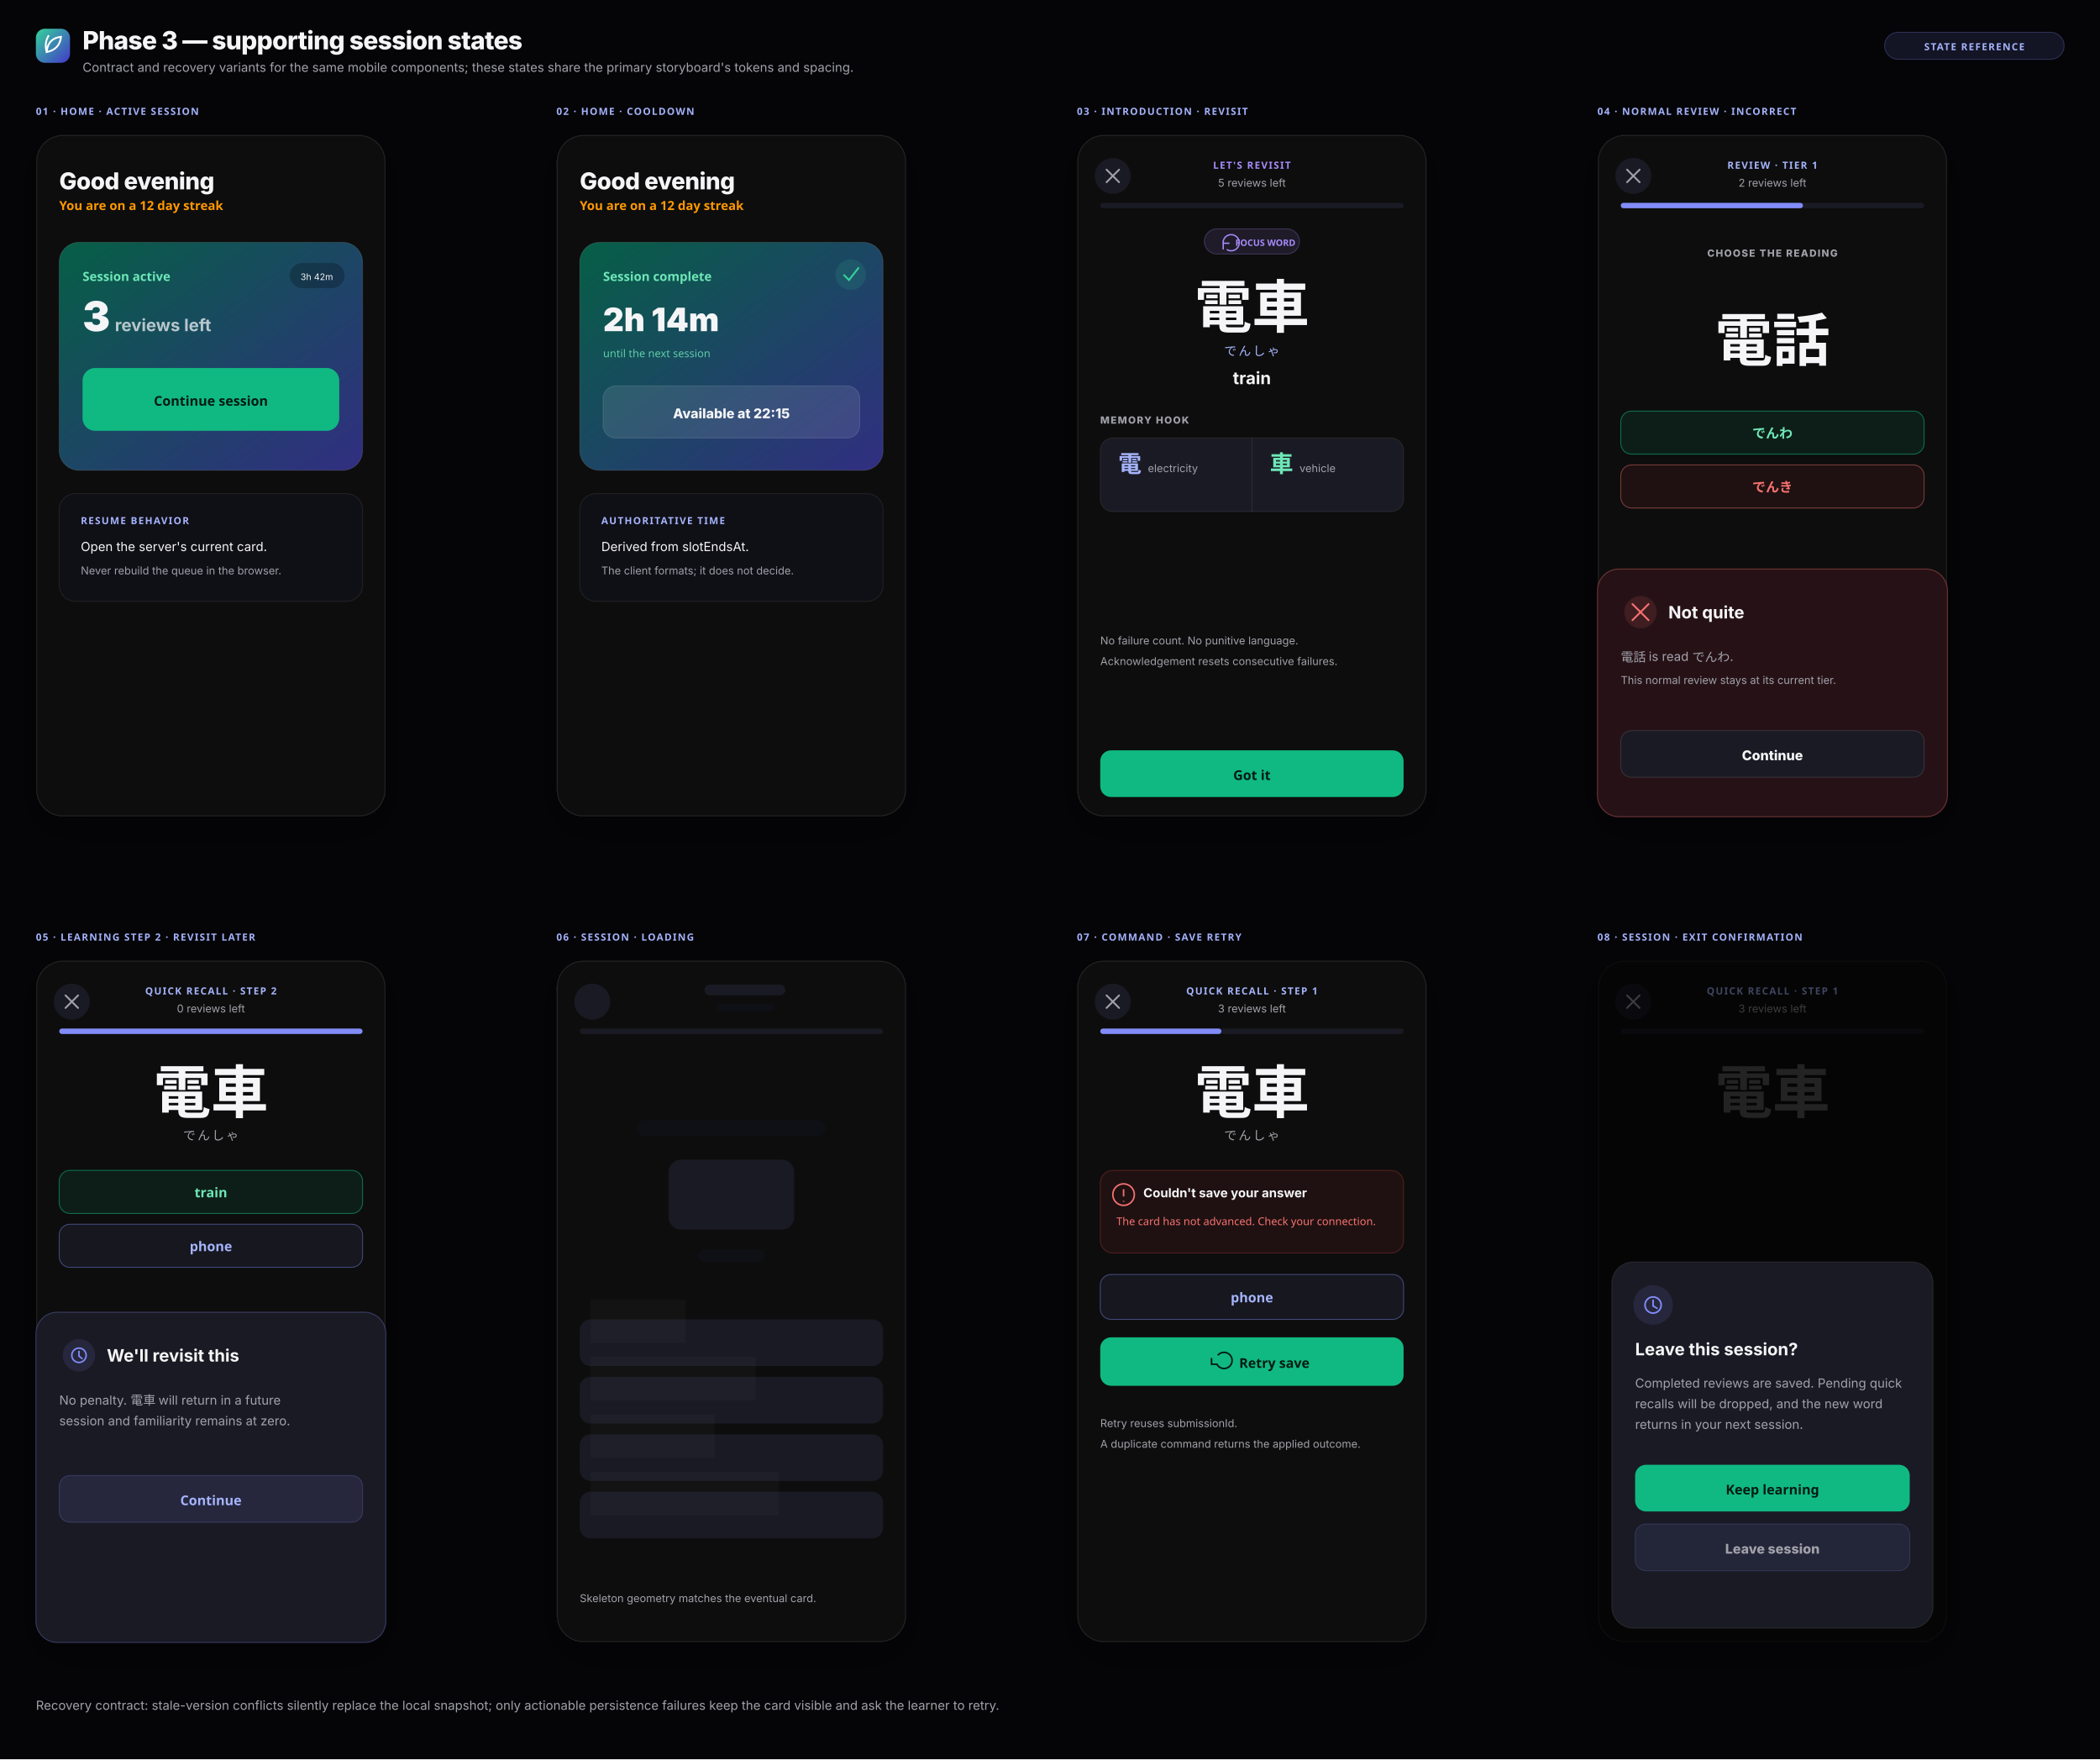
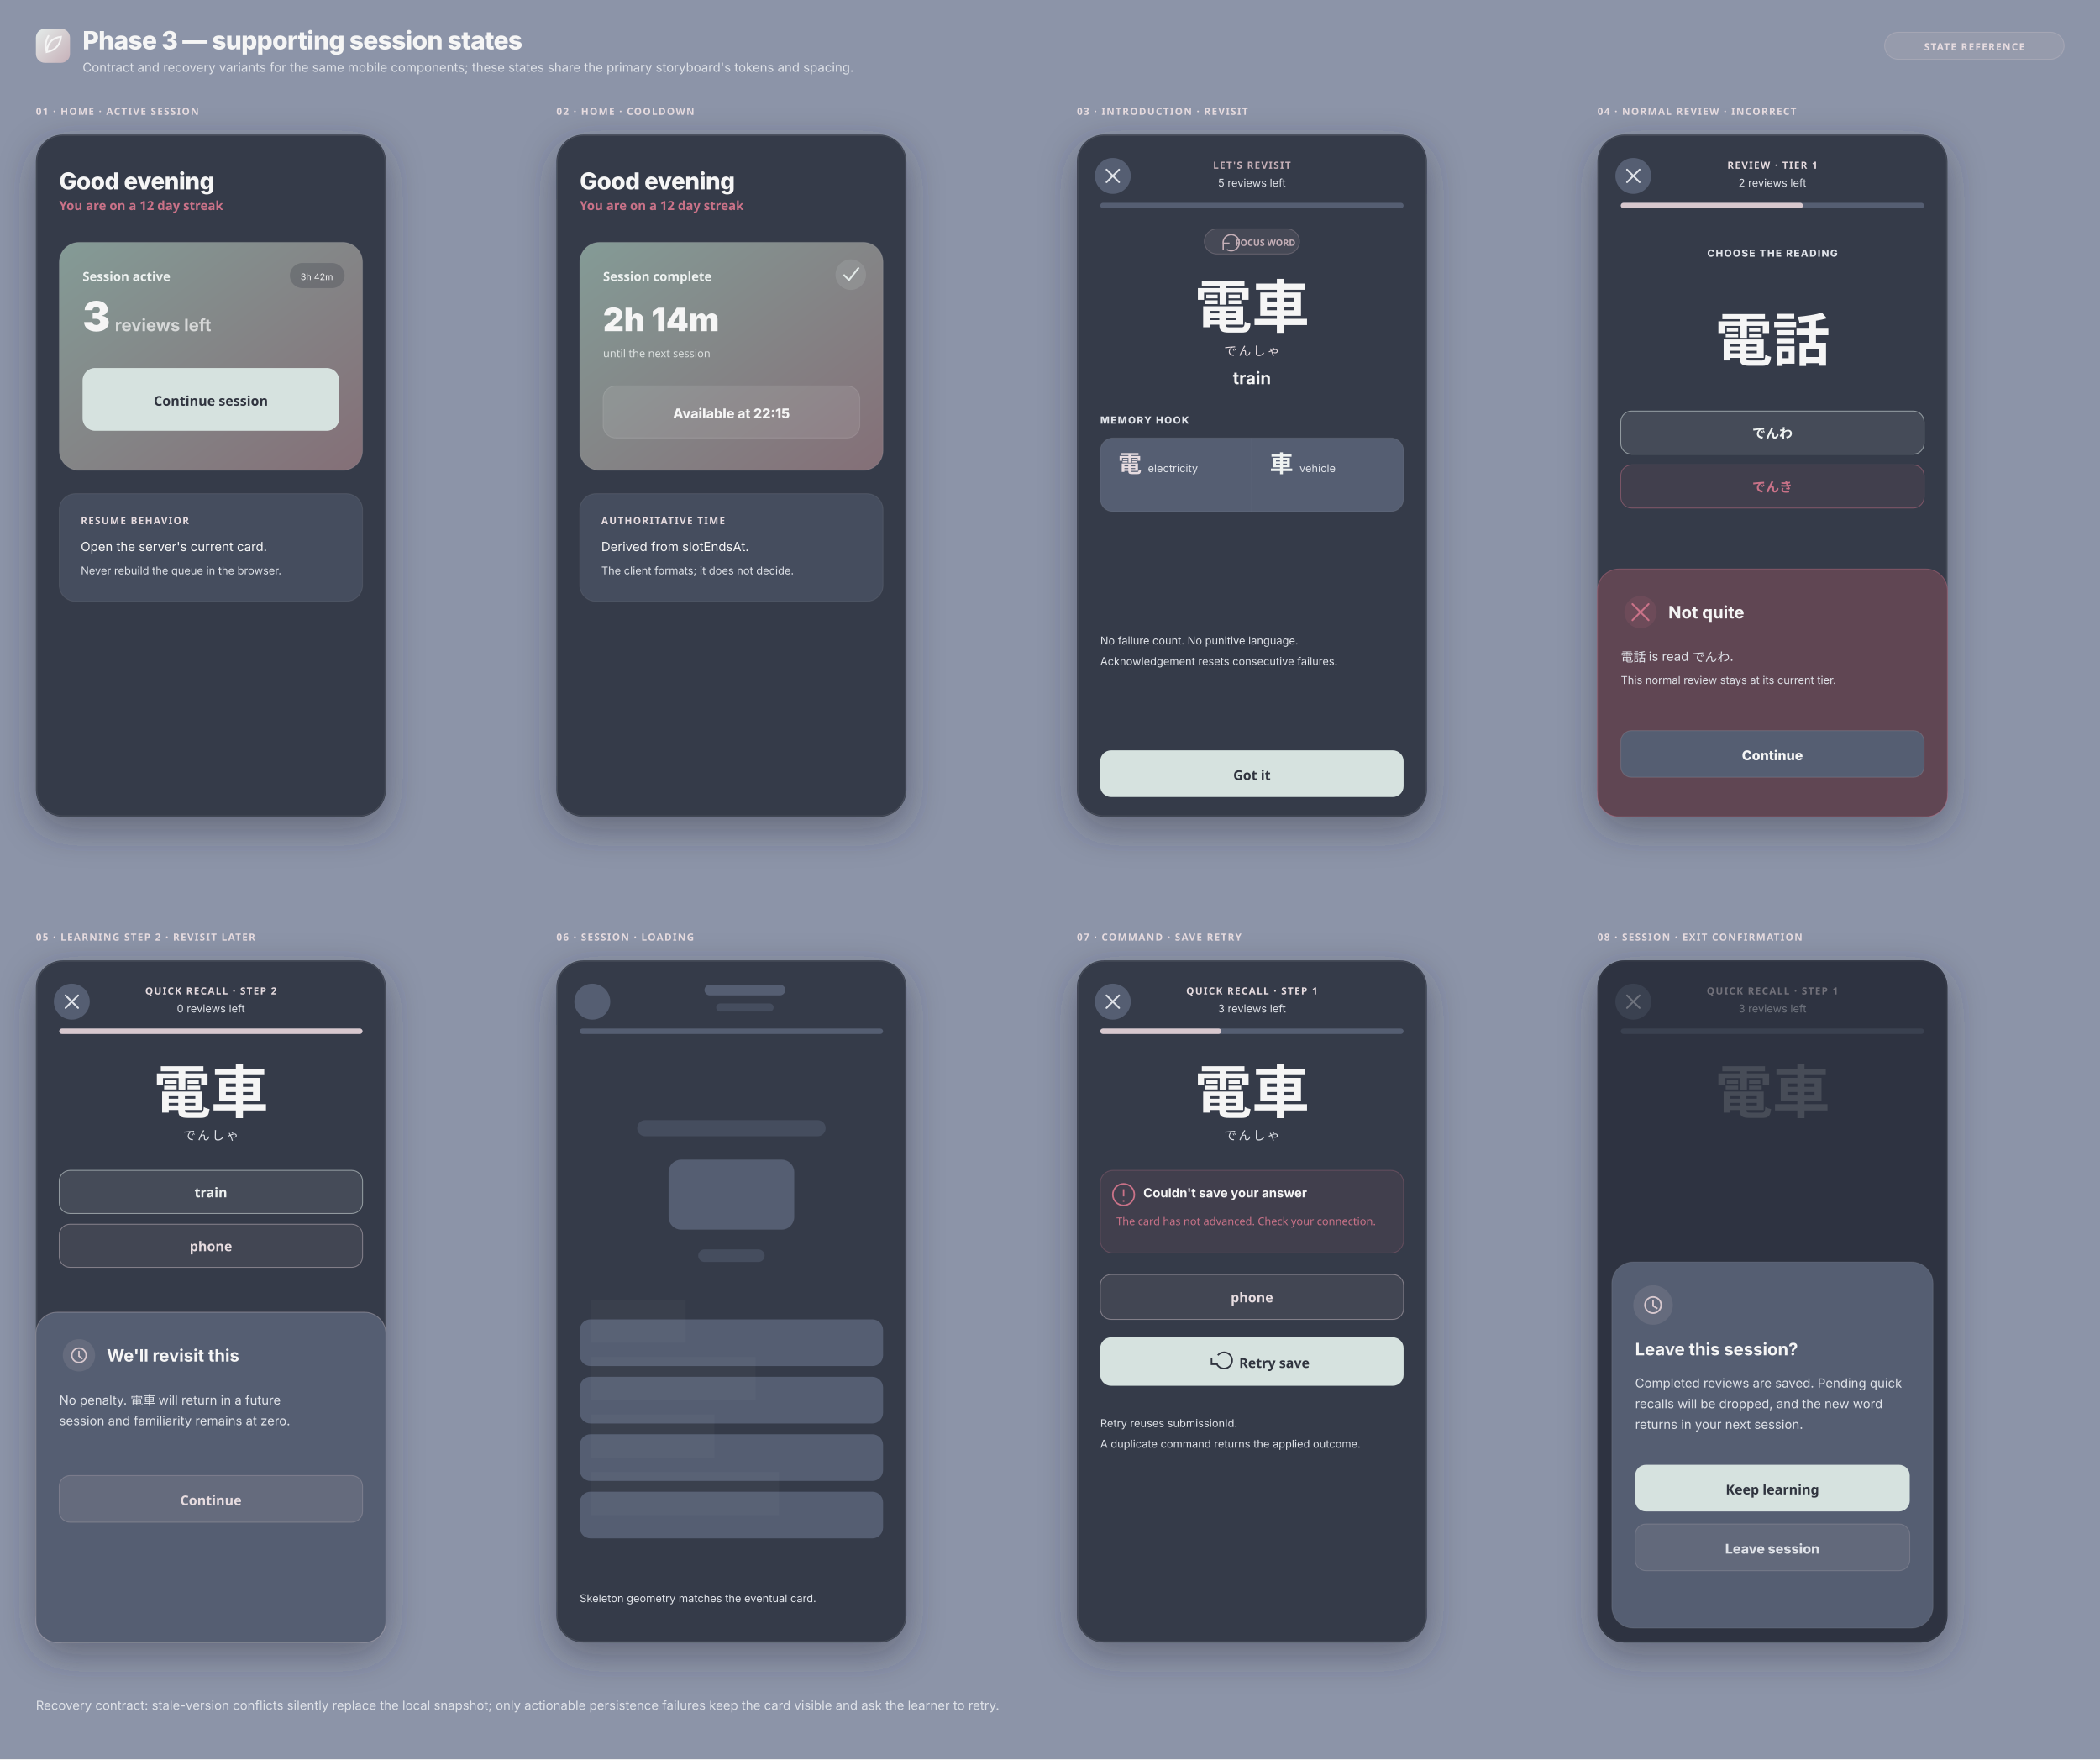
<svg xmlns="http://www.w3.org/2000/svg" width="2340" height="1960" viewBox="0 0 2340 1960" role="img" aria-labelledby="title desc">
  <defs>
    <linearGradient id="slot-gradient" x1="0" y1="0" x2="1" y2="1">
-       <stop offset="0" stop-color="#065f46" />
-       <stop offset="1" stop-color="#312e81" />
+       <stop offset="0" stop-color="#849B96" />
+       <stop offset="1" stop-color="#846F77" />
    </linearGradient>
    <linearGradient id="brand-gradient" x1="0" y1="0" x2="1" y2="1">
-       <stop offset="0" stop-color="#34d399" />
-       <stop offset="1" stop-color="#4338ca" />
+       <stop offset="0" stop-color="#E4EBE9" />
+       <stop offset="1" stop-color="#C6B0B8" />
    </linearGradient>
    <filter id="shadow" x="-20%" y="-20%" width="140%" height="150%">
-       <feDropShadow dx="0" dy="14" stdDeviation="20" flood-color="#000000" flood-opacity="0.42" />
+       <feDropShadow dx="0" dy="14" stdDeviation="20" flood-color="#2B303C" flood-opacity="0.42" />
    </filter>
    <style>
-       .canvas{fill:#050508}.app{fill:#0a0a0f}.card{fill:#0f0f16}.raised{fill:#1a1a24}.line{stroke:rgba(255,255,255,.08);stroke-width:1}
-       .text{fill:#f5f5f7;font-family:"Noto Sans JP",system-ui,-apple-system,"Segoe UI",sans-serif}.muted{fill:#a1a1aa;font-family:"Noto Sans JP",system-ui,-apple-system,"Segoe UI",sans-serif}.quiet{fill:#71717a;font-family:"Noto Sans JP",system-ui,-apple-system,"Segoe UI",sans-serif}
-       .emerald{fill:#34d399;font-family:"Noto Sans JP",system-ui,sans-serif}.emeraldPale{fill:#6ee7b7;font-family:"Noto Sans JP",system-ui,sans-serif}.indigo{fill:#818cf8;font-family:"Noto Sans JP",system-ui,sans-serif}.indigoPale{fill:#a5b4fc;font-family:"Noto Sans JP",system-ui,sans-serif}.purple{fill:#a78bfa;font-family:"Noto Sans JP",system-ui,sans-serif}.danger{fill:#f87171;font-family:"Noto Sans JP",system-ui,sans-serif}
-       .darkText{fill:#031b13;font-family:"Noto Sans JP",system-ui,sans-serif}.title{font-size:28px;font-weight:800;letter-spacing:-.6px}.h1{font-size:26px;font-weight:800;letter-spacing:-.4px}.h2{font-size:19px;font-weight:750}.word{font-size:64px;font-weight:650}.body{font-size:14px}.small{font-size:12px}.tiny{font-size:10px}.label{font-size:11px;font-weight:800;letter-spacing:1.2px}.button{font-size:15px;font-weight:800}
+       .canvas{fill:#8C94A8}.app{fill:#343A48}.card{fill:#454D5E}.raised{fill:#555E72}.line{stroke:rgba(245,245,245,.08);stroke-width:1}
+       .text{fill:#F5F5F5;font-family:"Noto Sans JP",system-ui,-apple-system,"Segoe UI",sans-serif}.muted{fill:#DFE2E8;font-family:"Noto Sans JP",system-ui,-apple-system,"Segoe UI",sans-serif}.quiet{fill:#BCC2CD;font-family:"Noto Sans JP",system-ui,-apple-system,"Segoe UI",sans-serif}
+       .primary{fill:#E4EBE9;font-family:"Noto Sans JP",system-ui,sans-serif}.primaryPale{fill:#EEF2F1;font-family:"Noto Sans JP",system-ui,sans-serif}.secondary{fill:#D8C8CE;font-family:"Noto Sans JP",system-ui,sans-serif}.secondaryPale{fill:#E7DCE0;font-family:"Noto Sans JP",system-ui,sans-serif}.purple{fill:#C6B0B8;font-family:"Noto Sans JP",system-ui,sans-serif}.warning{fill:#CA7288;font-family:"Noto Sans JP",system-ui,sans-serif}
+       .darkText{fill:#30343F;font-family:"Noto Sans JP",system-ui,sans-serif}.title{font-size:28px;font-weight:800;letter-spacing:-.6px}.h1{font-size:26px;font-weight:800;letter-spacing:-.4px}.h2{font-size:19px;font-weight:750}.word{font-size:64px;font-weight:650}.body{font-size:14px}.small{font-size:12px}.tiny{font-size:10px}.label{font-size:11px;font-weight:800;letter-spacing:1.2px}.button{font-size:15px;font-weight:800}
    </style>
    <g id="phone-shell">
      <rect width="390" height="760" rx="30" class="app" filter="url(#shadow)" />
-       <rect x="1" y="1" width="388" height="758" rx="29" fill="none" stroke="rgba(255,255,255,.09)" />
+       <rect x="1" y="1" width="388" height="758" rx="29" fill="none" stroke="rgba(245,245,245,.09)" />
    </g>
    <g id="quiz-header">
      <circle cx="40" cy="46" r="20" class="raised" />
-       <path d="m33 39 14 14m0-14-14 14" stroke="#a1a1aa" stroke-width="2" stroke-linecap="round" />
+       <path d="m33 39 14 14m0-14-14 14" stroke="#DFE2E8" stroke-width="2" stroke-linecap="round" />
      <rect x="26" y="76" width="338" height="6" rx="3" class="raised" />
    </g>
    <g id="quiz-options">
-       <rect x="26" y="424" width="338" height="50" rx="12" class="raised" stroke="rgba(255,255,255,.08)" />
+       <rect x="26" y="424" width="338" height="50" rx="12" class="raised" stroke="rgba(245,245,245,.08)" />
      <text x="195" y="455" text-anchor="middle" class="text button">train</text>
-       <rect x="26" y="486" width="338" height="50" rx="12" class="raised" stroke="rgba(255,255,255,.08)" />
+       <rect x="26" y="486" width="338" height="50" rx="12" class="raised" stroke="rgba(245,245,245,.08)" />
      <text x="195" y="517" text-anchor="middle" class="text button">phone</text>
-       <rect x="26" y="548" width="338" height="50" rx="12" class="raised" stroke="rgba(255,255,255,.08)" />
+       <rect x="26" y="548" width="338" height="50" rx="12" class="raised" stroke="rgba(245,245,245,.08)" />
      <text x="195" y="579" text-anchor="middle" class="text button">battery</text>
-       <rect x="26" y="610" width="338" height="50" rx="12" class="raised" stroke="rgba(255,255,255,.08)" />
+       <rect x="26" y="610" width="338" height="50" rx="12" class="raised" stroke="rgba(245,245,245,.08)" />
      <text x="195" y="641" text-anchor="middle" class="text button">subway</text>
    </g>
  </defs>
  <rect width="2340" height="1960" class="canvas" />
  <rect x="40" y="32" width="38" height="38" rx="10" fill="url(#brand-gradient)" />
-   <path d="M52 58c10-2 15-8 16-17-9 1-15 6-16 17Zm0 0c-2-7-1-13 2-18" fill="none" stroke="#fff" stroke-width="2" stroke-linecap="round" />
+   <path d="M52 58c10-2 15-8 16-17-9 1-15 6-16 17Zm0 0c-2-7-1-13 2-18" fill="none" stroke="#F5F5F5" stroke-width="2" stroke-linecap="round" />
  <text x="92" y="55" class="text title">Phase 3 — supporting session states</text>
  <text x="92" y="80" class="muted body">Contract and recovery variants for the same mobile components; these states share the primary storyboard's tokens and spacing.</text>
-   <rect x="2100" y="36" width="200" height="30" rx="15" fill="rgba(129,140,248,.12)" stroke="rgba(129,140,248,.28)" />
-   <text x="2200" y="56" text-anchor="middle" class="indigoPale label">STATE REFERENCE</text>
-   <text x="40" y="128" class="indigoPale label">01 · HOME · ACTIVE SESSION</text>
+   <rect x="2100" y="36" width="200" height="30" rx="15" fill="rgba(216,200,206,.12)" stroke="rgba(216,200,206,.28)" />
+   <text x="2200" y="56" text-anchor="middle" class="secondaryPale label">STATE REFERENCE</text>
+   <text x="40" y="128" class="secondaryPale label">01 · HOME · ACTIVE SESSION</text>
  <use href="#phone-shell" x="40" y="150" />
  <text x="66" y="211" class="text h1">Good evening</text>
-   <text x="66" y="234" fill="#ff9800" font-family="system-ui" font-size="14" font-weight="700">You are on a 12 day streak</text>
-   <rect x="66" y="270" width="338" height="254" rx="22" fill="url(#slot-gradient)" stroke="rgba(255,255,255,.11)" />
-   <text x="92" y="313" class="emeraldPale body" font-weight="750">Session active</text>
-   <rect x="323" y="293" width="61" height="28" rx="14" fill="rgba(0,0,0,.24)" />
+   <text x="66" y="234" fill="#CA7288" font-family="system-ui" font-size="14" font-weight="700">You are on a 12 day streak</text>
+   <rect x="66" y="270" width="338" height="254" rx="22" fill="url(#slot-gradient)" stroke="rgba(245,245,245,.11)" />
+   <text x="92" y="313" class="primaryPale body" font-weight="750">Session active</text>
+   <rect x="323" y="293" width="61" height="28" rx="14" fill="rgba(43,48,60,.24)" />
  <text x="353" y="312" text-anchor="middle" class="text tiny">3h 42m</text>
  <text x="92" y="369" class="text" font-family="system-ui" font-size="46" font-weight="850">3</text>
  <text x="128" y="369" class="text h2" opacity=".72">reviews left</text>
-   <rect x="92" y="410" width="286" height="70" rx="14" fill="#10b981" />
+   <rect x="92" y="410" width="286" height="70" rx="14" fill="#D6E2DF" />
  <text x="235" y="452" text-anchor="middle" class="darkText button">Continue session</text>
-   <rect x="66" y="550" width="338" height="120" rx="18" class="card" stroke="rgba(255,255,255,.08)" />
-   <text x="90" y="584" class="indigoPale label">RESUME BEHAVIOR</text>
+   <rect x="66" y="550" width="338" height="120" rx="18" class="card" stroke="rgba(245,245,245,.08)" />
+   <text x="90" y="584" class="secondaryPale label">RESUME BEHAVIOR</text>
  <text x="90" y="614" class="text body">Open the server's current card.</text>
  <text x="90" y="640" class="muted small">Never rebuild the queue in the browser.</text>
-   <text x="620" y="128" class="indigoPale label">02 · HOME · COOLDOWN</text>
+   <text x="620" y="128" class="secondaryPale label">02 · HOME · COOLDOWN</text>
  <use href="#phone-shell" x="620" y="150" />
  <text x="646" y="211" class="text h1">Good evening</text>
-   <text x="646" y="234" fill="#ff9800" font-family="system-ui" font-size="14" font-weight="700">You are on a 12 day streak</text>
-   <rect x="646" y="270" width="338" height="254" rx="22" fill="url(#slot-gradient)" stroke="rgba(255,255,255,.11)" />
-   <text x="672" y="313" class="emeraldPale body" font-weight="750">Session complete</text>
-   <circle cx="948" cy="306" r="17" fill="rgba(52,211,153,.12)" />
-   <path d="m940 306 6 6 11-14" fill="none" stroke="#34d399" stroke-width="2" />
+   <text x="646" y="234" fill="#CA7288" font-family="system-ui" font-size="14" font-weight="700">You are on a 12 day streak</text>
+   <rect x="646" y="270" width="338" height="254" rx="22" fill="url(#slot-gradient)" stroke="rgba(245,245,245,.11)" />
+   <text x="672" y="313" class="primaryPale body" font-weight="750">Session complete</text>
+   <circle cx="948" cy="306" r="17" fill="rgba(228,235,233,.12)" />
+   <path d="m940 306 6 6 11-14" fill="none" stroke="#E4EBE9" stroke-width="2" />
  <text x="672" y="369" class="text" font-family="system-ui" font-size="36" font-weight="850">2h 14m</text>
-   <text x="672" y="398" class="emeraldPale small" opacity=".82">until the next session</text>
-   <rect x="672" y="430" width="286" height="58" rx="14" fill="rgba(255,255,255,.10)" stroke="rgba(255,255,255,.12)" />
+   <text x="672" y="398" class="primaryPale small" opacity=".82">until the next session</text>
+   <rect x="672" y="430" width="286" height="58" rx="14" fill="rgba(245,245,245,.10)" stroke="rgba(245,245,245,.12)" />
  <text x="815" y="466" text-anchor="middle" class="text button">Available at 22:15</text>
-   <rect x="646" y="550" width="338" height="120" rx="18" class="card" stroke="rgba(255,255,255,.08)" />
-   <text x="670" y="584" class="indigoPale label">AUTHORITATIVE TIME</text>
+   <rect x="646" y="550" width="338" height="120" rx="18" class="card" stroke="rgba(245,245,245,.08)" />
+   <text x="670" y="584" class="secondaryPale label">AUTHORITATIVE TIME</text>
  <text x="670" y="614" class="text body">Derived from slotEndsAt.</text>
  <text x="670" y="640" class="muted small">The client formats; it does not decide.</text>
-   <text x="1200" y="128" class="indigoPale label">03 · INTRODUCTION · REVISIT</text>
+   <text x="1200" y="128" class="secondaryPale label">03 · INTRODUCTION · REVISIT</text>
  <use href="#phone-shell" x="1200" y="150" />
  <use href="#quiz-header" x="1200" y="150" />
  <text x="1395" y="188" text-anchor="middle" class="purple label">LET'S REVISIT</text>
  <text x="1395" y="208" text-anchor="middle" class="muted small">5 reviews left</text>
-   <rect x="1342" y="255" width="106" height="28" rx="14" fill="rgba(167,139,250,.12)" stroke="rgba(167,139,250,.28)" />
-   <path d="M1363 272a9 9 0 1 1 4 6m-4 0v-7h7" fill="none" stroke="#a78bfa" stroke-width="1.5" />
+   <rect x="1342" y="255" width="106" height="28" rx="14" fill="rgba(198,176,184,.12)" stroke="rgba(198,176,184,.28)" />
+   <path d="M1363 272a9 9 0 1 1 4 6m-4 0v-7h7" fill="none" stroke="#C6B0B8" stroke-width="1.5" />
  <text x="1410" y="274" text-anchor="middle" class="purple tiny" font-weight="750">FOCUS WORD</text>
  <text x="1395" y="365" text-anchor="middle" class="text word">電車</text>
-   <text x="1395" y="396" text-anchor="middle" class="indigoPale body" letter-spacing="2">でんしゃ</text>
+   <text x="1395" y="396" text-anchor="middle" class="secondaryPale body" letter-spacing="2">でんしゃ</text>
  <text x="1395" y="428" text-anchor="middle" class="text h2">train</text>
  <text x="1226" y="472" class="muted label">MEMORY HOOK</text>
-   <rect x="1226" y="488" width="338" height="82" rx="14" class="raised" stroke="rgba(255,255,255,.08)" />
+   <rect x="1226" y="488" width="338" height="82" rx="14" class="raised" stroke="rgba(245,245,245,.08)" />
  <line x1="1395" y1="488" x2="1395" y2="570" class="line" />
-   <text x="1246" y="526" class="indigoPale h1">電</text>
+   <text x="1246" y="526" class="secondaryPale h1">電</text>
  <text x="1279" y="526" class="muted small">electricity</text>
-   <text x="1415" y="526" class="emeraldPale h1">車</text>
+   <text x="1415" y="526" class="primaryPale h1">車</text>
  <text x="1448" y="526" class="muted small">vehicle</text>
-   <rect x="1226" y="836" width="338" height="52" rx="12" fill="#10b981" />
+   <rect x="1226" y="836" width="338" height="52" rx="12" fill="#D6E2DF" />
  <text x="1395" y="869" text-anchor="middle" class="darkText button">Got it</text>
  <text x="1226" y="718" class="muted small">No failure count. No punitive language.</text>
  <text x="1226" y="741" class="muted small">Acknowledgement resets consecutive failures.</text>
-   <text x="1780" y="128" class="indigoPale label">04 · NORMAL REVIEW · INCORRECT</text>
+   <text x="1780" y="128" class="secondaryPale label">04 · NORMAL REVIEW · INCORRECT</text>
  <use href="#phone-shell" x="1780" y="150" />
  <use href="#quiz-header" x="1780" y="150" />
-   <text x="1975" y="188" text-anchor="middle" class="indigoPale label">REVIEW · TIER 1</text>
+   <text x="1975" y="188" text-anchor="middle" class="secondaryPale label">REVIEW · TIER 1</text>
  <text x="1975" y="208" text-anchor="middle" class="muted small">2 reviews left</text>
-   <rect x="1806" y="226" width="203" height="6" rx="3" fill="#818cf8" />
+   <rect x="1806" y="226" width="203" height="6" rx="3" fill="#D8C8CE" />
  <text x="1975" y="286" text-anchor="middle" class="muted label">CHOOSE THE READING</text>
  <text x="1975" y="402" text-anchor="middle" class="text word">電話</text>
-   <rect x="1806" y="458" width="338" height="48" rx="12" fill="rgba(16,185,129,.10)" stroke="rgba(16,185,129,.55)" />
-   <text x="1975" y="488" text-anchor="middle" class="emeraldPale button">でんわ</text>
-   <rect x="1806" y="518" width="338" height="48" rx="12" fill="rgba(239,68,68,.08)" stroke="rgba(248,113,113,.45)" />
-   <text x="1975" y="548" text-anchor="middle" class="danger button">でんき</text>
-   <rect x="1780" y="634" width="390" height="276" rx="24" fill="#261216" stroke="rgba(248,113,113,.40)" />
-   <circle cx="1828" cy="682" r="18" fill="rgba(248,113,113,.12)" />
-   <path d="m1819 673 18 18m0-18-18 18" stroke="#f87171" stroke-width="2" stroke-linecap="round" />
+   <rect x="1806" y="458" width="338" height="48" rx="12" fill="rgba(214,226,223,.10)" stroke="rgba(214,226,223,.55)" />
+   <text x="1975" y="488" text-anchor="middle" class="primaryPale button">でんわ</text>
+   <rect x="1806" y="518" width="338" height="48" rx="12" fill="rgba(202,114,136,.08)" stroke="rgba(202,114,136,.45)" />
+   <text x="1975" y="548" text-anchor="middle" class="warning button">でんき</text>
+   <rect x="1780" y="634" width="390" height="276" rx="24" fill="#604653" stroke="rgba(202,114,136,.40)" />
+   <circle cx="1828" cy="682" r="18" fill="rgba(202,114,136,.12)" />
+   <path d="m1819 673 18 18m0-18-18 18" stroke="#CA7288" stroke-width="2" stroke-linecap="round" />
  <text x="1859" y="689" class="text h2">Not quite</text>
  <text x="1806" y="737" class="muted body">電話 is read でんわ.</text>
  <text x="1806" y="762" class="muted small">This normal review stays at its current tier.</text>
-   <rect x="1806" y="814" width="338" height="52" rx="12" class="raised" stroke="rgba(255,255,255,.12)" />
+   <rect x="1806" y="814" width="338" height="52" rx="12" class="raised" stroke="rgba(245,245,245,.12)" />
  <text x="1975" y="847" text-anchor="middle" class="text button">Continue</text>
-   <text x="40" y="1048" class="indigoPale label">05 · LEARNING STEP 2 · REVISIT LATER</text>
+   <text x="40" y="1048" class="secondaryPale label">05 · LEARNING STEP 2 · REVISIT LATER</text>
  <use href="#phone-shell" x="40" y="1070" />
  <use href="#quiz-header" x="40" y="1070" />
-   <text x="235" y="1108" text-anchor="middle" class="indigoPale label">QUICK RECALL · STEP 2</text>
+   <text x="235" y="1108" text-anchor="middle" class="secondaryPale label">QUICK RECALL · STEP 2</text>
  <text x="235" y="1128" text-anchor="middle" class="muted small">0 reviews left</text>
-   <rect x="66" y="1146" width="338" height="6" rx="3" fill="#818cf8" />
+   <rect x="66" y="1146" width="338" height="6" rx="3" fill="#D8C8CE" />
  <text x="235" y="1240" text-anchor="middle" class="text word">電車</text>
  <text x="235" y="1270" text-anchor="middle" class="muted body" letter-spacing="2">でんしゃ</text>
-   <rect x="66" y="1304" width="338" height="48" rx="12" fill="rgba(16,185,129,.10)" stroke="rgba(16,185,129,.55)" />
-   <text x="235" y="1334" text-anchor="middle" class="emeraldPale button">train</text>
-   <rect x="66" y="1364" width="338" height="48" rx="12" fill="rgba(129,140,248,.08)" stroke="rgba(129,140,248,.45)" />
-   <text x="235" y="1394" text-anchor="middle" class="indigoPale button">phone</text>
-   <rect x="40" y="1462" width="390" height="368" rx="24" class="raised" stroke="rgba(129,140,248,.35)" />
-   <circle cx="88" cy="1510" r="18" fill="rgba(129,140,248,.12)" />
-   <circle cx="88" cy="1510" r="8" fill="none" stroke="#818cf8" stroke-width="1.7" />
-   <path d="M88 1505v6l4 3" stroke="#818cf8" stroke-width="1.7" fill="none" />
+   <rect x="66" y="1304" width="338" height="48" rx="12" fill="rgba(214,226,223,.10)" stroke="rgba(214,226,223,.55)" />
+   <text x="235" y="1334" text-anchor="middle" class="primaryPale button">train</text>
+   <rect x="66" y="1364" width="338" height="48" rx="12" fill="rgba(216,200,206,.08)" stroke="rgba(216,200,206,.45)" />
+   <text x="235" y="1394" text-anchor="middle" class="secondaryPale button">phone</text>
+   <rect x="40" y="1462" width="390" height="368" rx="24" class="raised" stroke="rgba(216,200,206,.35)" />
+   <circle cx="88" cy="1510" r="18" fill="rgba(216,200,206,.12)" />
+   <circle cx="88" cy="1510" r="8" fill="none" stroke="#D8C8CE" stroke-width="1.7" />
+   <path d="M88 1505v6l4 3" stroke="#D8C8CE" stroke-width="1.7" fill="none" />
  <text x="119" y="1517" class="text h2">We'll revisit this</text>
  <text x="66" y="1565" class="muted body">No penalty. 電車 will return in a future</text>
  <text x="66" y="1588" class="muted body">session and familiarity remains at zero.</text>
-   <rect x="66" y="1644" width="338" height="52" rx="12" fill="rgba(129,140,248,.12)" stroke="rgba(129,140,248,.24)" />
-   <text x="235" y="1677" text-anchor="middle" class="indigoPale button">Continue</text>
-   <text x="620" y="1048" class="indigoPale label">06 · SESSION · LOADING</text>
+   <rect x="66" y="1644" width="338" height="52" rx="12" fill="rgba(216,200,206,.12)" stroke="rgba(216,200,206,.24)" />
+   <text x="235" y="1677" text-anchor="middle" class="secondaryPale button">Continue</text>
+   <text x="620" y="1048" class="secondaryPale label">06 · SESSION · LOADING</text>
  <use href="#phone-shell" x="620" y="1070" />
  <circle cx="660" cy="1116" r="20" class="raised" />
  <rect x="785" y="1097" width="90" height="12" rx="6" class="raised" />
  <rect x="798" y="1118" width="64" height="9" rx="4.5" class="card" />
  <rect x="646" y="1146" width="338" height="6" rx="3" class="raised" />
  <rect x="710" y="1248" width="210" height="18" rx="9" class="card" />
  <rect x="745" y="1292" width="140" height="78" rx="14" class="raised" />
  <rect x="778" y="1392" width="74" height="14" rx="7" class="card" />
  <rect x="646" y="1470" width="338" height="52" rx="12" class="raised" />
  <rect x="646" y="1534" width="338" height="52" rx="12" class="raised" />
  <rect x="646" y="1598" width="338" height="52" rx="12" class="raised" />
  <rect x="646" y="1662" width="338" height="52" rx="12" class="raised" />
-   <path d="M658 1472h106M658 1536h184M658 1600h138M658 1664h210" stroke="rgba(255,255,255,.025)" stroke-width="48" />
+   <path d="M658 1472h106M658 1536h184M658 1600h138M658 1664h210" stroke="rgba(245,245,245,.025)" stroke-width="48" />
  <text x="646" y="1785" class="muted small">Skeleton geometry matches the eventual card.</text>
-   <text x="1200" y="1048" class="indigoPale label">07 · COMMAND · SAVE RETRY</text>
+   <text x="1200" y="1048" class="secondaryPale label">07 · COMMAND · SAVE RETRY</text>
  <use href="#phone-shell" x="1200" y="1070" />
  <use href="#quiz-header" x="1200" y="1070" />
-   <text x="1395" y="1108" text-anchor="middle" class="indigoPale label">QUICK RECALL · STEP 1</text>
+   <text x="1395" y="1108" text-anchor="middle" class="secondaryPale label">QUICK RECALL · STEP 1</text>
  <text x="1395" y="1128" text-anchor="middle" class="muted small">3 reviews left</text>
-   <rect x="1226" y="1146" width="135" height="6" rx="3" fill="#818cf8" />
+   <rect x="1226" y="1146" width="135" height="6" rx="3" fill="#D8C8CE" />
  <text x="1395" y="1240" text-anchor="middle" class="text word">電車</text>
  <text x="1395" y="1270" text-anchor="middle" class="muted body" letter-spacing="2">でんしゃ</text>
-   <rect x="1226" y="1304" width="338" height="92" rx="14" fill="rgba(239,68,68,.08)" stroke="rgba(239,68,68,.28)" />
-   <circle cx="1252" cy="1331" r="12" fill="none" stroke="#f87171" stroke-width="1.7" />
-   <path d="M1252 1325v8m0 5v1" stroke="#f87171" stroke-width="1.7" />
+   <rect x="1226" y="1304" width="338" height="92" rx="14" fill="rgba(202,114,136,.08)" stroke="rgba(202,114,136,.28)" />
+   <circle cx="1252" cy="1331" r="12" fill="none" stroke="#CA7288" stroke-width="1.7" />
+   <path d="M1252 1325v8m0 5v1" stroke="#CA7288" stroke-width="1.7" />
  <text x="1274" y="1334" class="text body" font-weight="750">Couldn't save your answer</text>
-   <text x="1244" y="1365" class="danger small">The card has not advanced. Check your connection.</text>
-   <rect x="1226" y="1420" width="338" height="50" rx="12" fill="rgba(129,140,248,.08)" stroke="rgba(129,140,248,.45)" />
-   <text x="1395" y="1451" text-anchor="middle" class="indigoPale button">phone</text>
-   <rect x="1226" y="1490" width="338" height="54" rx="12" fill="#10b981" />
-   <path d="M1357 1510a9 9 0 1 1-1 10m1 0h-7v-7" fill="none" stroke="#031b13" stroke-width="1.8" />
+   <text x="1244" y="1365" class="warning small">The card has not advanced. Check your connection.</text>
+   <rect x="1226" y="1420" width="338" height="50" rx="12" fill="rgba(216,200,206,.08)" stroke="rgba(216,200,206,.45)" />
+   <text x="1395" y="1451" text-anchor="middle" class="secondaryPale button">phone</text>
+   <rect x="1226" y="1490" width="338" height="54" rx="12" fill="#D6E2DF" />
+   <path d="M1357 1510a9 9 0 1 1-1 10m1 0h-7v-7" fill="none" stroke="#30343F" stroke-width="1.8" />
  <text x="1420" y="1524" text-anchor="middle" class="darkText button">Retry save</text>
  <text x="1226" y="1590" class="muted small">Retry reuses submissionId.</text>
  <text x="1226" y="1613" class="muted small">A duplicate command returns the applied outcome.</text>
-   <text x="1780" y="1048" class="indigoPale label">08 · SESSION · EXIT CONFIRMATION</text>
+   <text x="1780" y="1048" class="secondaryPale label">08 · SESSION · EXIT CONFIRMATION</text>
  <use href="#phone-shell" x="1780" y="1070" />
  <use href="#quiz-header" x="1780" y="1070" />
-   <text x="1975" y="1108" text-anchor="middle" class="indigoPale label">QUICK RECALL · STEP 1</text>
+   <text x="1975" y="1108" text-anchor="middle" class="secondaryPale label">QUICK RECALL · STEP 1</text>
  <text x="1975" y="1128" text-anchor="middle" class="muted small">3 reviews left</text>
  <text x="1975" y="1240" text-anchor="middle" class="text word" opacity=".34">電車</text>
  <use href="#quiz-options" x="1780" y="1070" opacity=".24" />
-   <rect x="1780" y="1070" width="390" height="760" rx="30" fill="rgba(0,0,0,.62)" />
-   <rect x="1796" y="1406" width="358" height="408" rx="24" class="raised" stroke="rgba(255,255,255,.09)" />
-   <circle cx="1842" cy="1454" r="22" fill="rgba(129,140,248,.12)" />
-   <circle cx="1842" cy="1454" r="9" fill="none" stroke="#818cf8" stroke-width="1.8" />
-   <path d="M1842 1448v7l5 3" stroke="#818cf8" stroke-width="1.8" fill="none" />
+   <rect x="1780" y="1070" width="390" height="760" rx="30" fill="rgba(43,48,60,.62)" />
+   <rect x="1796" y="1406" width="358" height="408" rx="24" class="raised" stroke="rgba(245,245,245,.09)" />
+   <circle cx="1842" cy="1454" r="22" fill="rgba(216,200,206,.12)" />
+   <circle cx="1842" cy="1454" r="9" fill="none" stroke="#D8C8CE" stroke-width="1.8" />
+   <path d="M1842 1448v7l5 3" stroke="#D8C8CE" stroke-width="1.8" fill="none" />
  <text x="1822" y="1510" class="text h2">Leave this session?</text>
  <text x="1822" y="1546" class="muted body">Completed reviews are saved. Pending quick</text>
  <text x="1822" y="1569" class="muted body">recalls will be dropped, and the new word</text>
  <text x="1822" y="1592" class="muted body">returns in your next session.</text>
-   <rect x="1822" y="1632" width="306" height="52" rx="12" fill="#10b981" />
+   <rect x="1822" y="1632" width="306" height="52" rx="12" fill="#D6E2DF" />
  <text x="1975" y="1665" text-anchor="middle" class="darkText button">Keep learning</text>
-   <rect x="1822" y="1698" width="306" height="52" rx="12" fill="rgba(129,140,248,.10)" stroke="rgba(129,140,248,.20)" />
+   <rect x="1822" y="1698" width="306" height="52" rx="12" fill="rgba(216,200,206,.10)" stroke="rgba(216,200,206,.20)" />
  <text x="1975" y="1731" text-anchor="middle" class="muted button">Leave session</text>
  <text x="40" y="1905" class="muted body">Recovery contract: stale-version conflicts silently replace the local snapshot; only actionable persistence failures keep the card visible and ask the learner to retry.</text>
</svg>
